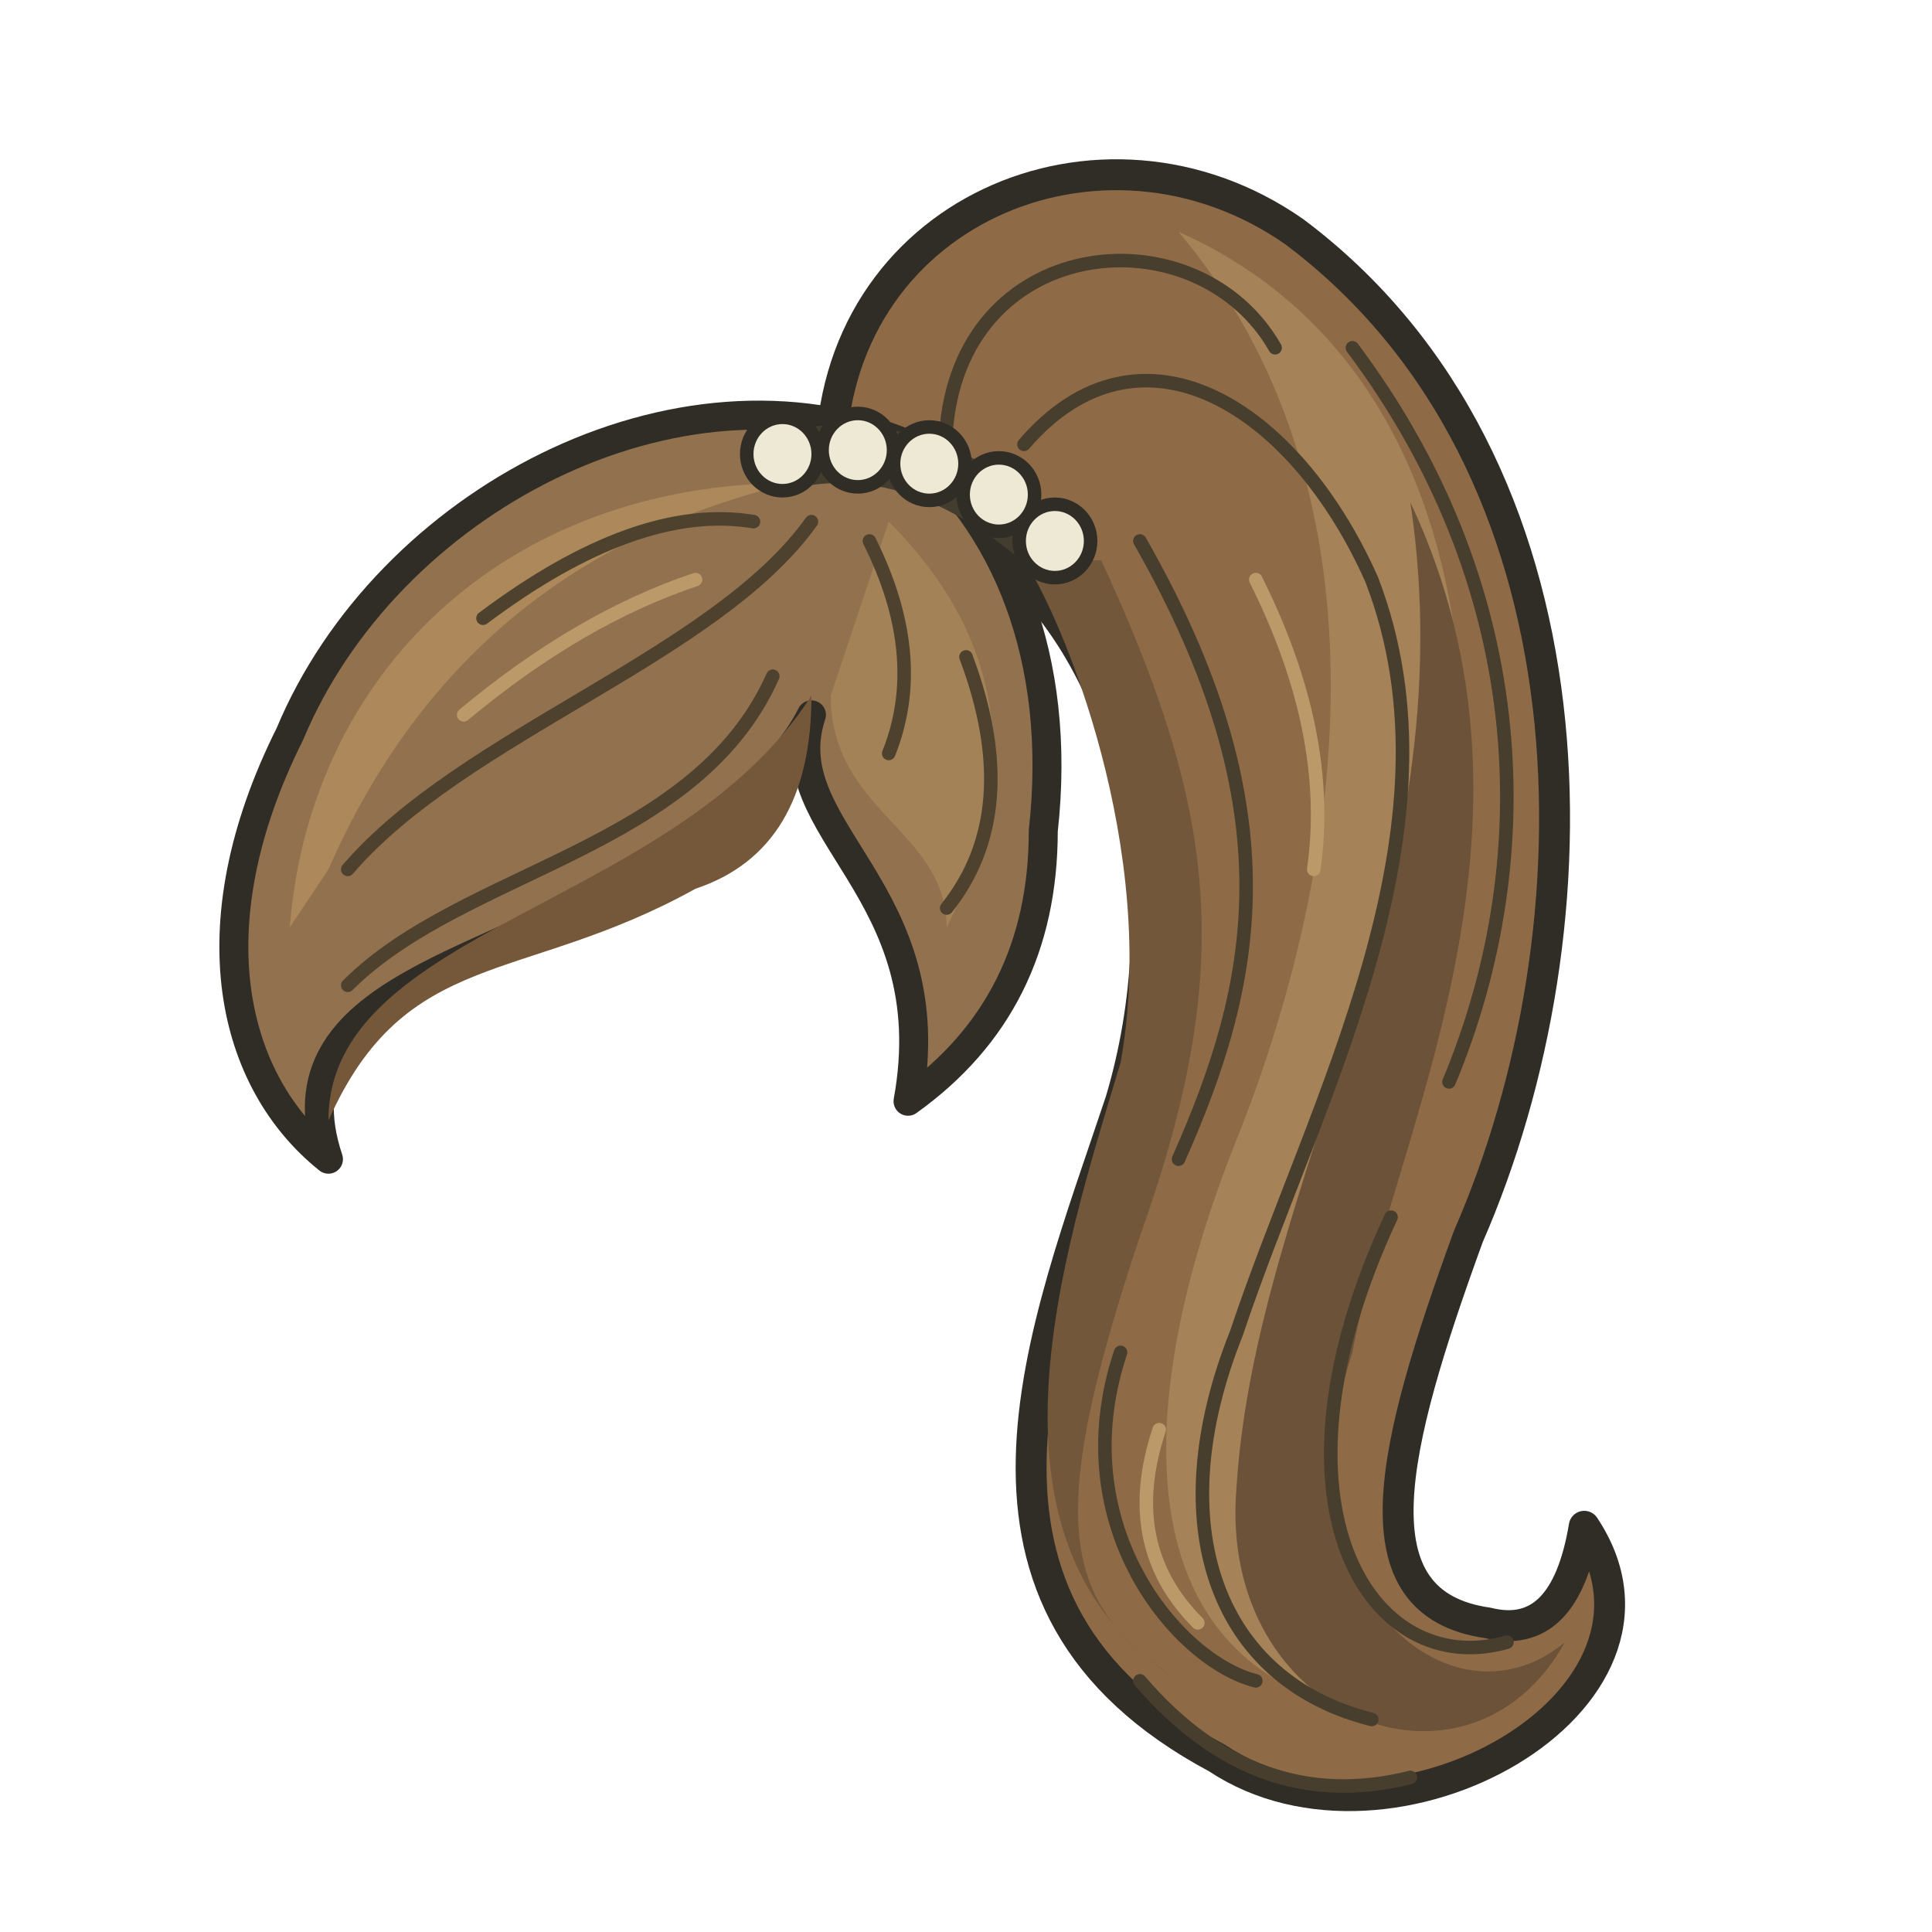
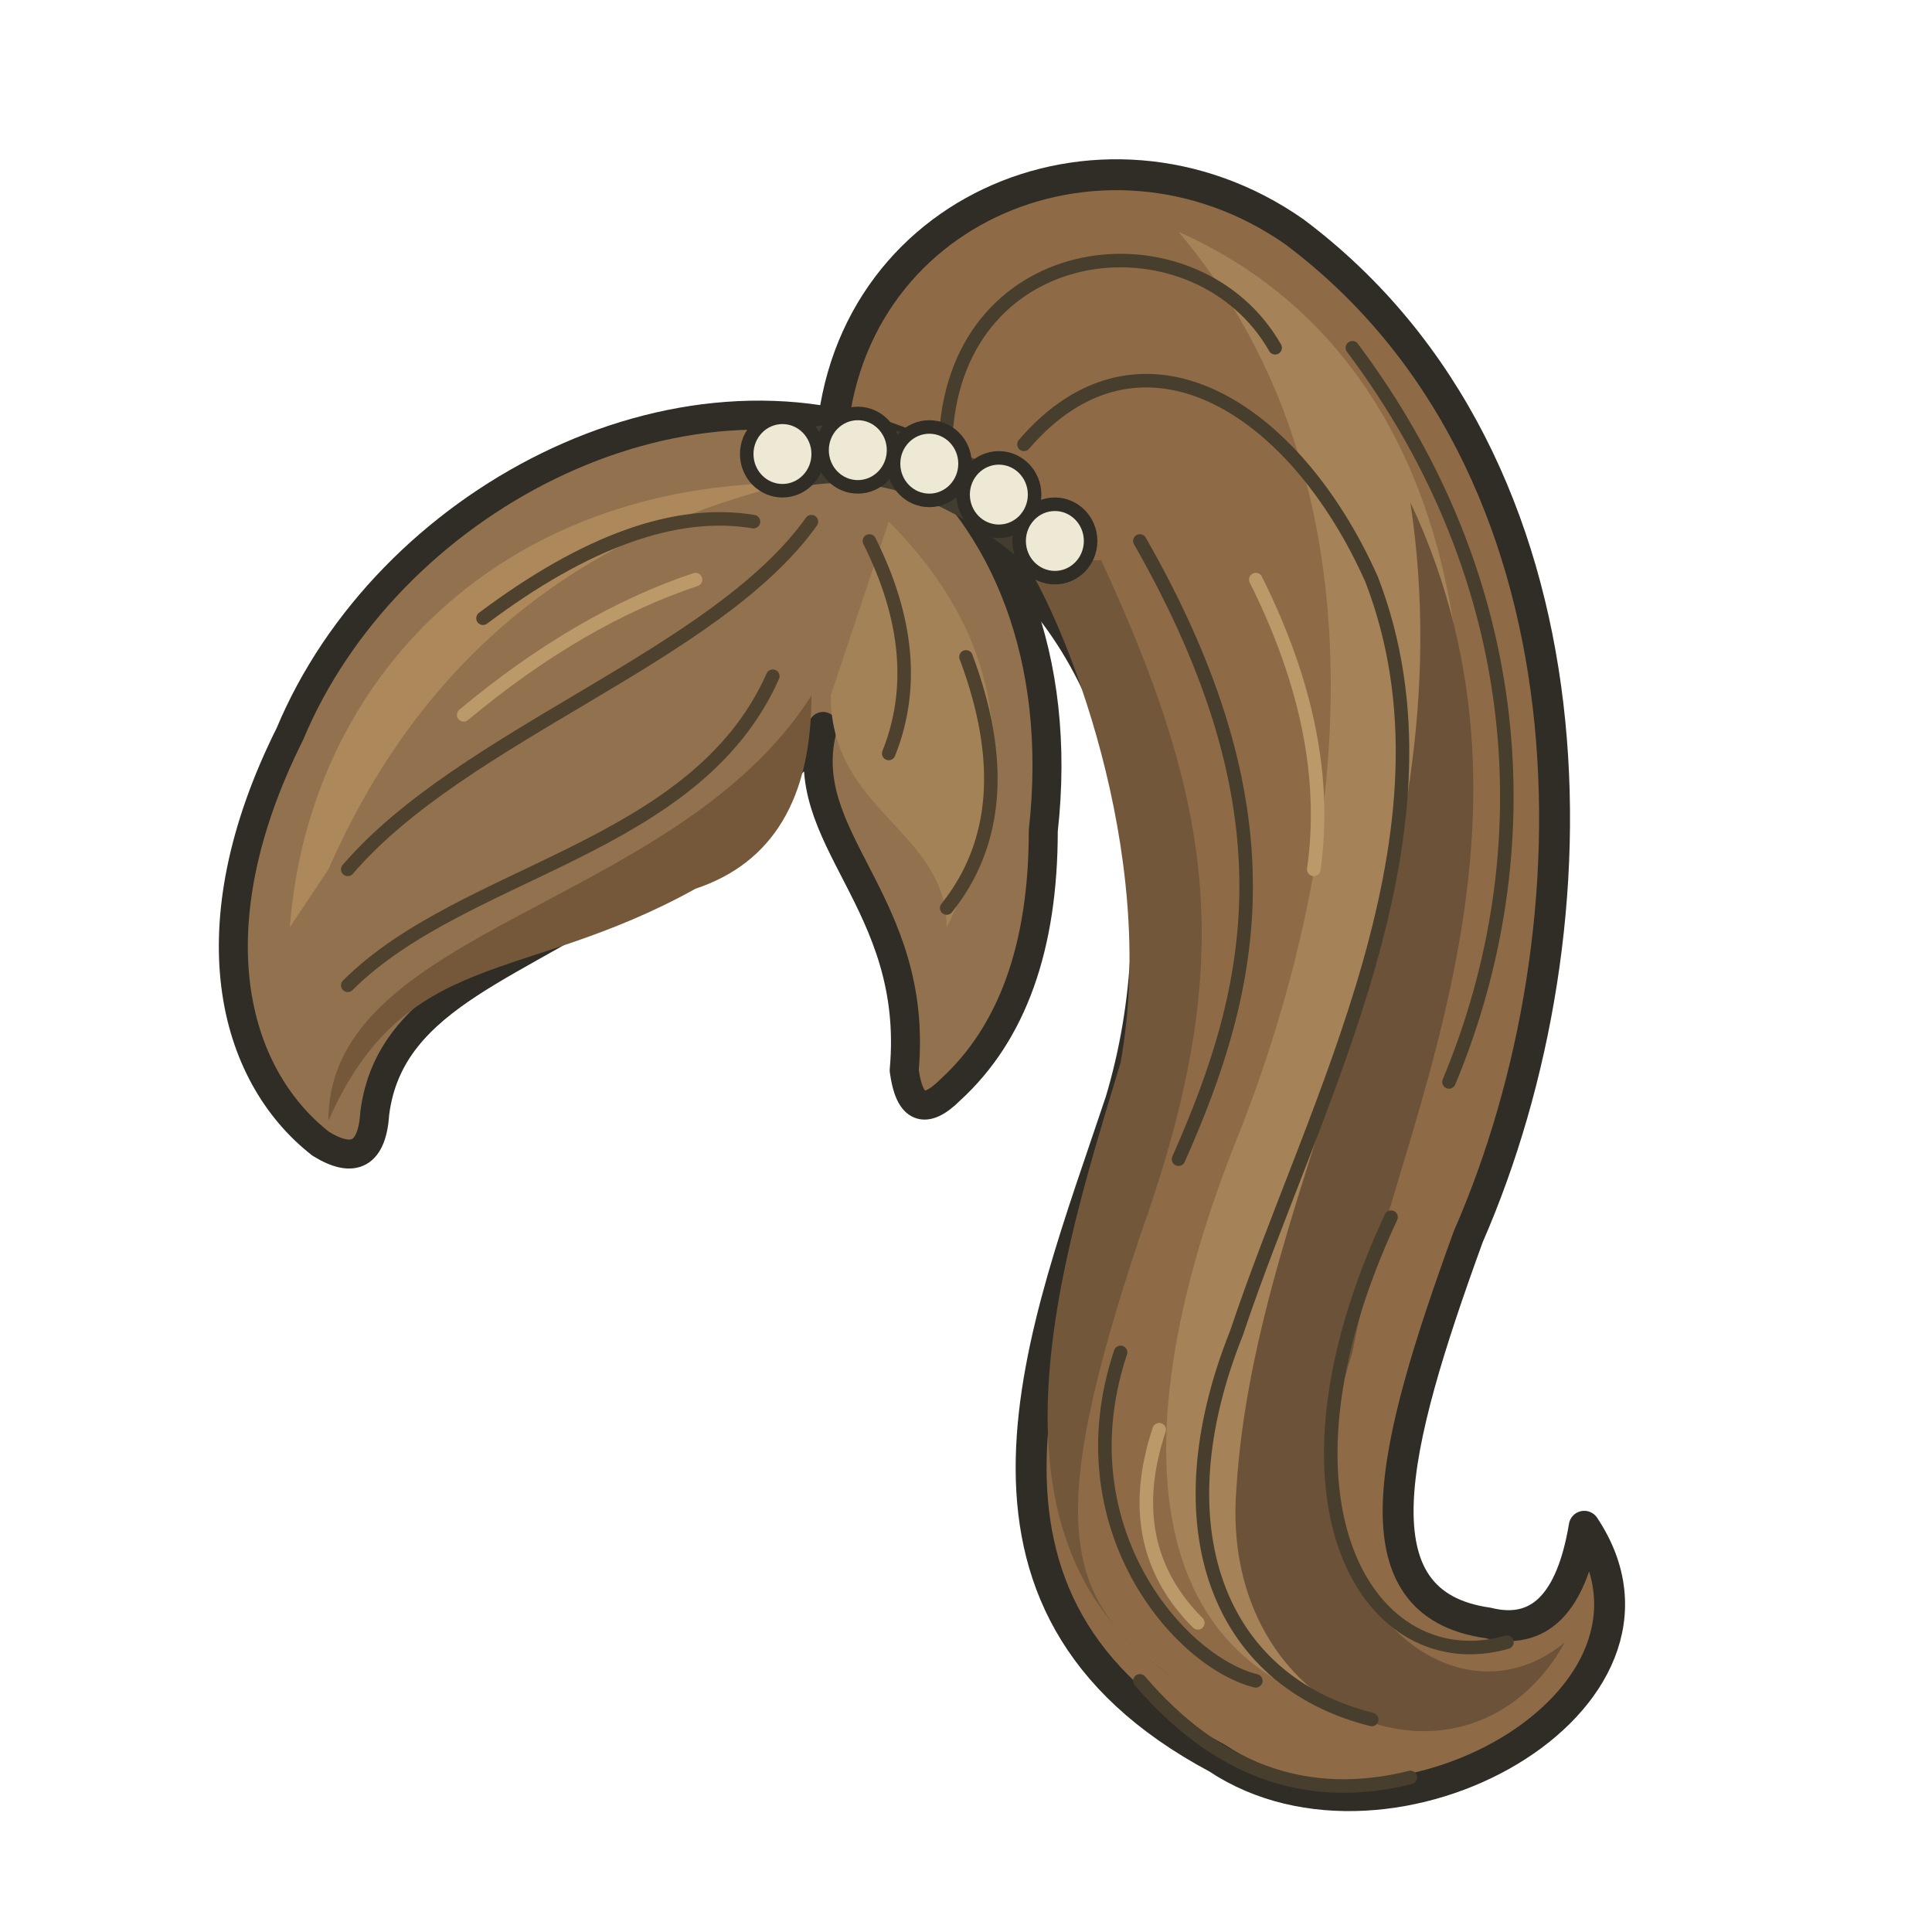
<svg xmlns="http://www.w3.org/2000/svg" class="stick" viewBox="0 0 100 100">
  <g stroke-linecap="round" stroke-linejoin="round">
    <path d="M43 24 C43 11 57 5 67 12 C83 24 83 48 76 64 C72 75 70 83 77 84 Q81 85 82 79 C88 88 72 97 63 91 C48 83 54 69 58 57 C61 47 59 35 52 29 Z" fill="#8e6b46" stroke="#302d27" stroke-width="1.6" />
    <path d="M61 12 C79 20 78 45 71 60 C66 74 64 85 75 89 C58 89 58 74 64 59 C70 44 72 25 61 12 Z" fill="#a58257" stroke="#302d27" stroke-width="0" />
    <path d="M73 26 C81 43 72 59 70 70 C66 82 75 90 81 85 C76 94 63 89 64 77 C65 61 76 46 73 26 Z" fill="#6b5238" stroke="#302d27" stroke-width="0" />
    <path d="M57 29 C63 42 64 50 59 64 C54 79 55 83 61 87 C50 80 55 65 58 55 C60 44 55 32 53 29 Z" fill="#72573b" stroke="#302d27" stroke-width="0" />
    <path d="M49 22 C50 12 62 11 66 18" fill="none" stroke="#483e2d" stroke-width="0.7" />
    <path d="M53 23 C59 16 67 21 71 30 C76 43 68 57 64 69 C60 79 63 87 71 89" fill="none" stroke="#483e2d" stroke-width="0.7" />
    <path d="M59 28 C67 42 65 51 61 60" fill="none" stroke="#483e2d" stroke-width="0.7" />
    <path d="M70 18 C79 30 80 44 75 56" fill="none" stroke="#483e2d" stroke-width="0.7" />
    <path d="M72 63 C65 78 71 87 78 85" fill="none" stroke="#483e2d" stroke-width="0.7" />
    <path d="M58 70 C55 79 61 86 65 87" fill="none" stroke="#483e2d" stroke-width="0.7" />
    <path d="M59 87 Q65 94 73 92" fill="none" stroke="#483e2d" stroke-width="0.7" />
-     <path d="M47 23 C35 18 20 26 15 38 C10 48 12 56 17 60 C14 51 26 50 33 45 Q40 41 42 37 C40 43 49 46 47 57 Q54 52 54 43 C55 34 52 27 47 23 Z" fill="#92714e" stroke="#302d27" stroke-width="1.5" />
+     <path d="M47 23 C35 18 20 26 15 38 C10 48 12 55.6 16.6 59.2 Q19.2 60.8 19.4 57.6 C20.2 51.4 27 50 33.4 45.4 Q39.8 41.4 42.6 37.6 C41 43.4 47.6 46.6 46.8 55.4 Q47.2 58.4 49.2 56.4 Q54 52 54 43 C55 34 52 27 47 23 Z" fill="#92714e" stroke="#302d27" stroke-width="1.5" />
    <path d="M17 45 Q24 29 41 25 C26 25 16 35 15 48 Z" fill="#ad885b" stroke="#302d27" stroke-width="0" />
    <path d="M17 58 C17 48 35 47 42 36 Q42 44 36 46 C27 51 21 49 17 58 Z" fill="#75583a" stroke="#302d27" stroke-width="0" />
    <path d="M46 27 Q55 36 49 48 C49 43 43 42 43 36 Z" fill="#a48258" stroke="#302d27" stroke-width="0" />
    <path d="M18 45 C24 38 37 34 42 27" fill="none" stroke="#4e422f" stroke-width="0.7" />
    <path d="M18 51 C24 45 36 44 40 35" fill="none" stroke="#4e422f" stroke-width="0.7" />
    <path d="M25 32 Q33 26 39 27" fill="none" stroke="#4e422f" stroke-width="0.7" />
    <path d="M45 28 Q48 34 46 39" fill="none" stroke="#4e422f" stroke-width="0.7" />
    <path d="M50 34 Q53 42 49 47" fill="none" stroke="#4e422f" stroke-width="0.7" />
    <path d="M24 37 Q30 32 36 30" fill="none" stroke="#bc9968" stroke-width="0.7" />
    <path d="M65 30 Q69 38 68 45" fill="none" stroke="#bc9968" stroke-width="0.7" />
    <path d="M60 74 Q58 80 62 84" fill="none" stroke="#bc9968" stroke-width="0.7" />
    <path d="M40 24 Q47 22 54 28" fill="none" stroke="#423d2e" stroke-width="3" />
    <ellipse cx="40.5" cy="23.5" rx="1.85" ry="1.9" fill="#eee9d5" stroke="#302d27" stroke-width="0.7" />
    <ellipse cx="44.4" cy="23.3" rx="1.85" ry="1.9" fill="#eee9d5" stroke="#302d27" stroke-width="0.7" />
    <ellipse cx="48.1" cy="24" rx="1.85" ry="1.9" fill="#eee9d5" stroke="#302d27" stroke-width="0.7" />
    <ellipse cx="51.7" cy="25.6" rx="1.85" ry="1.9" fill="#eee9d5" stroke="#302d27" stroke-width="0.7" />
    <ellipse cx="54.6" cy="28" rx="1.85" ry="1.9" fill="#eee9d5" stroke="#302d27" stroke-width="0.7" />
  </g>
</svg>
